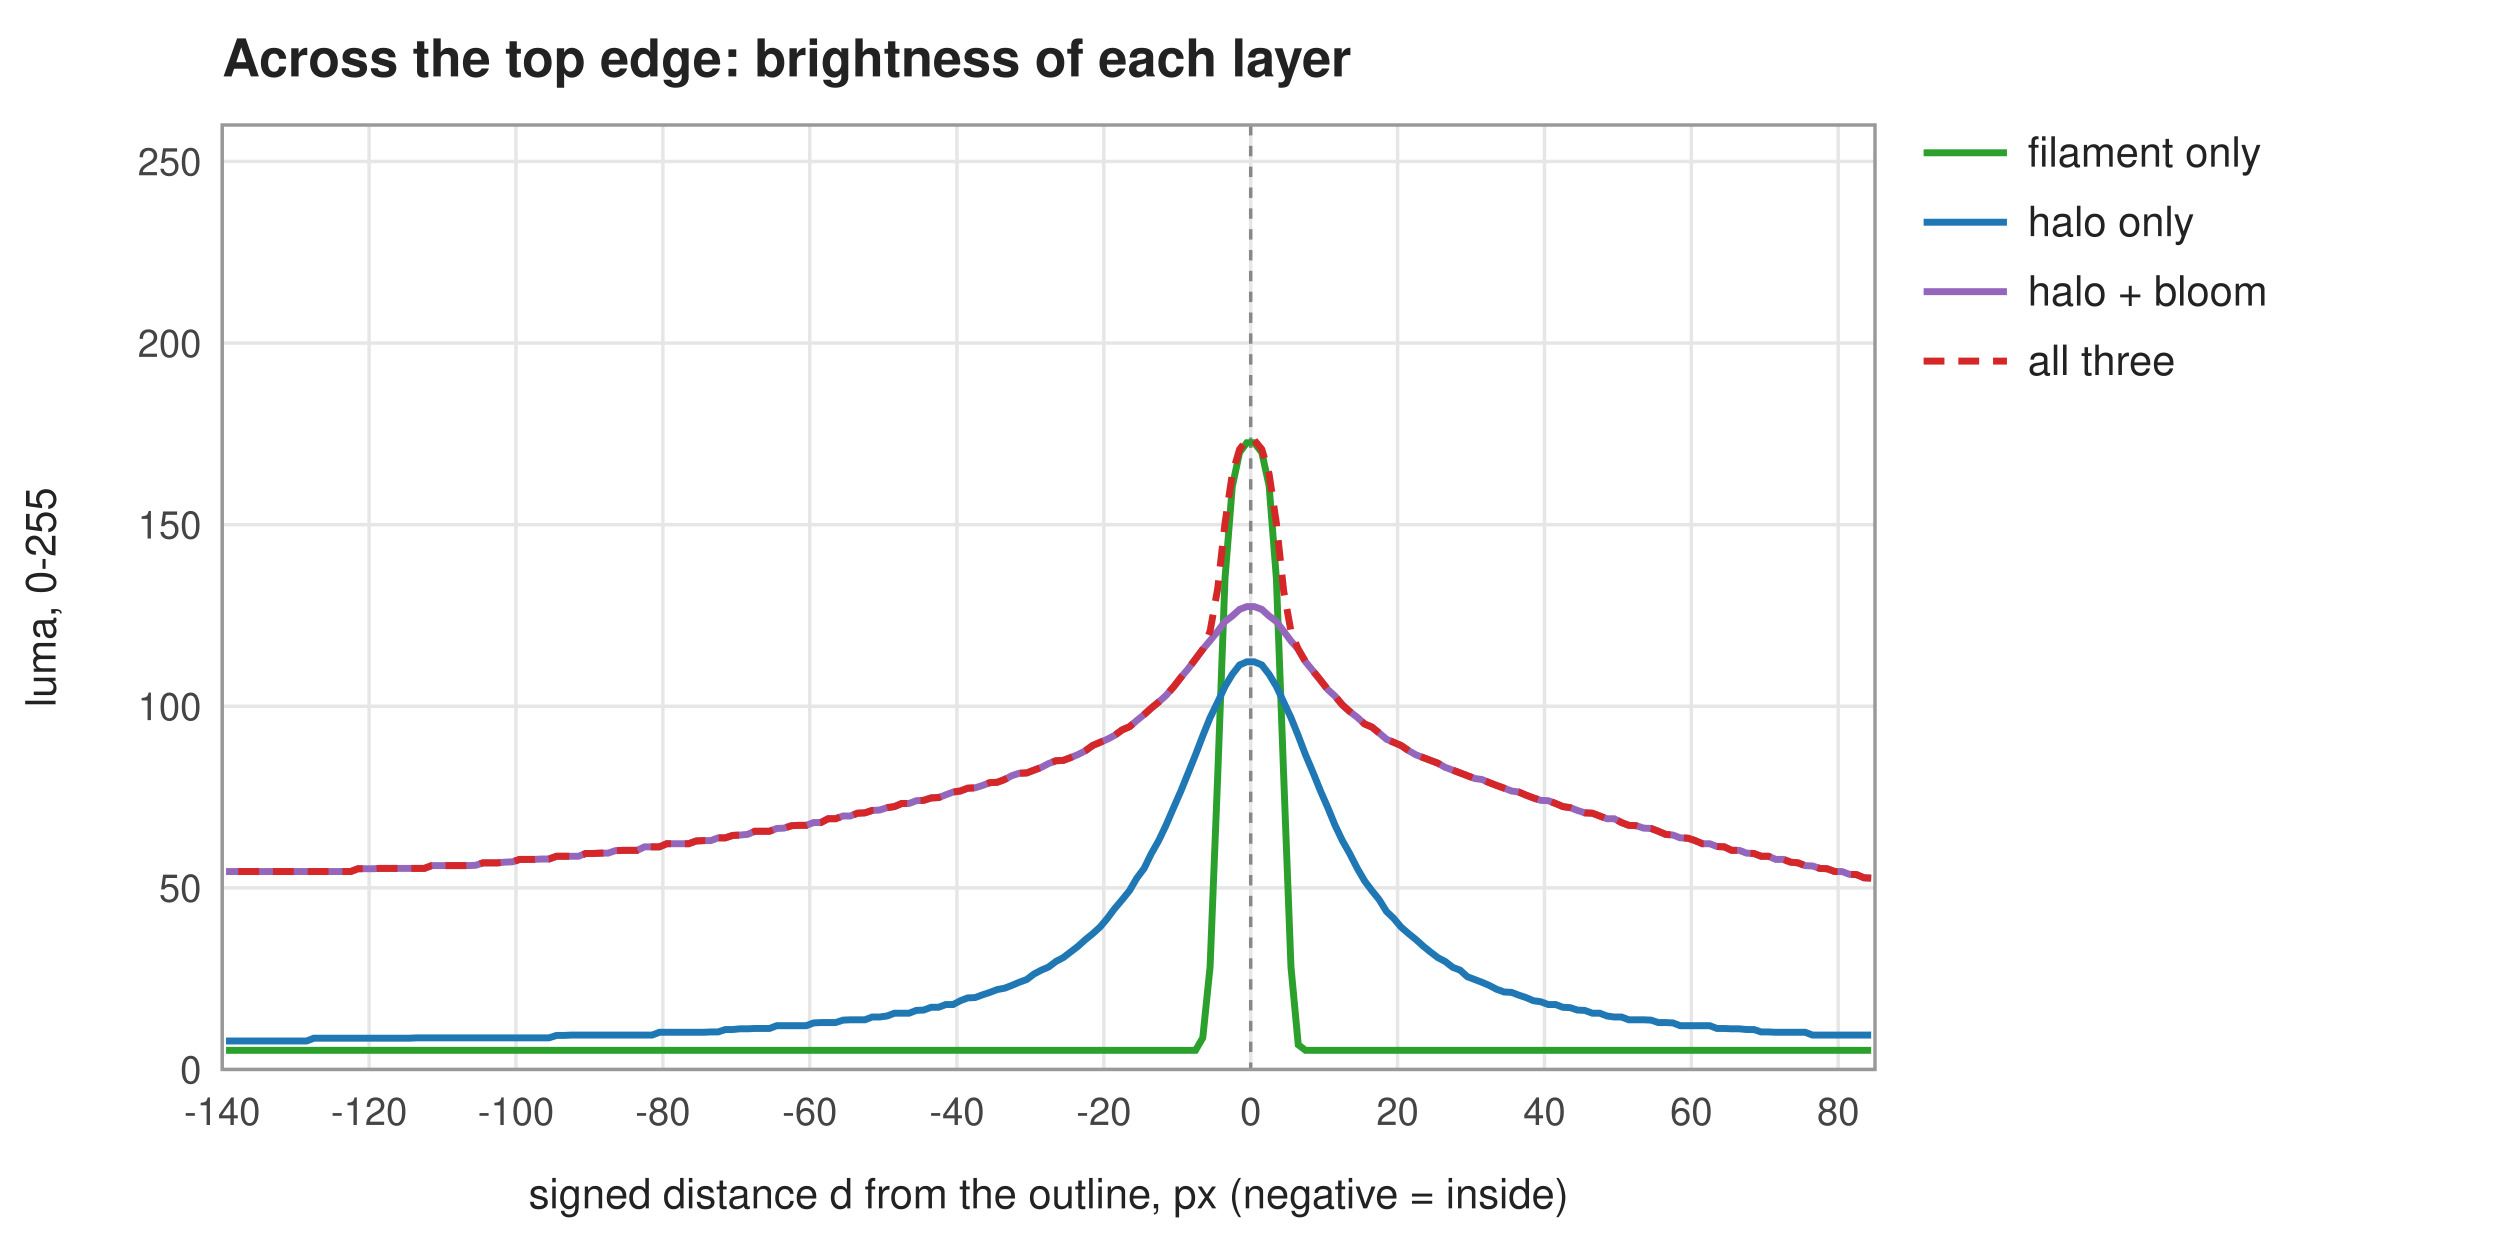
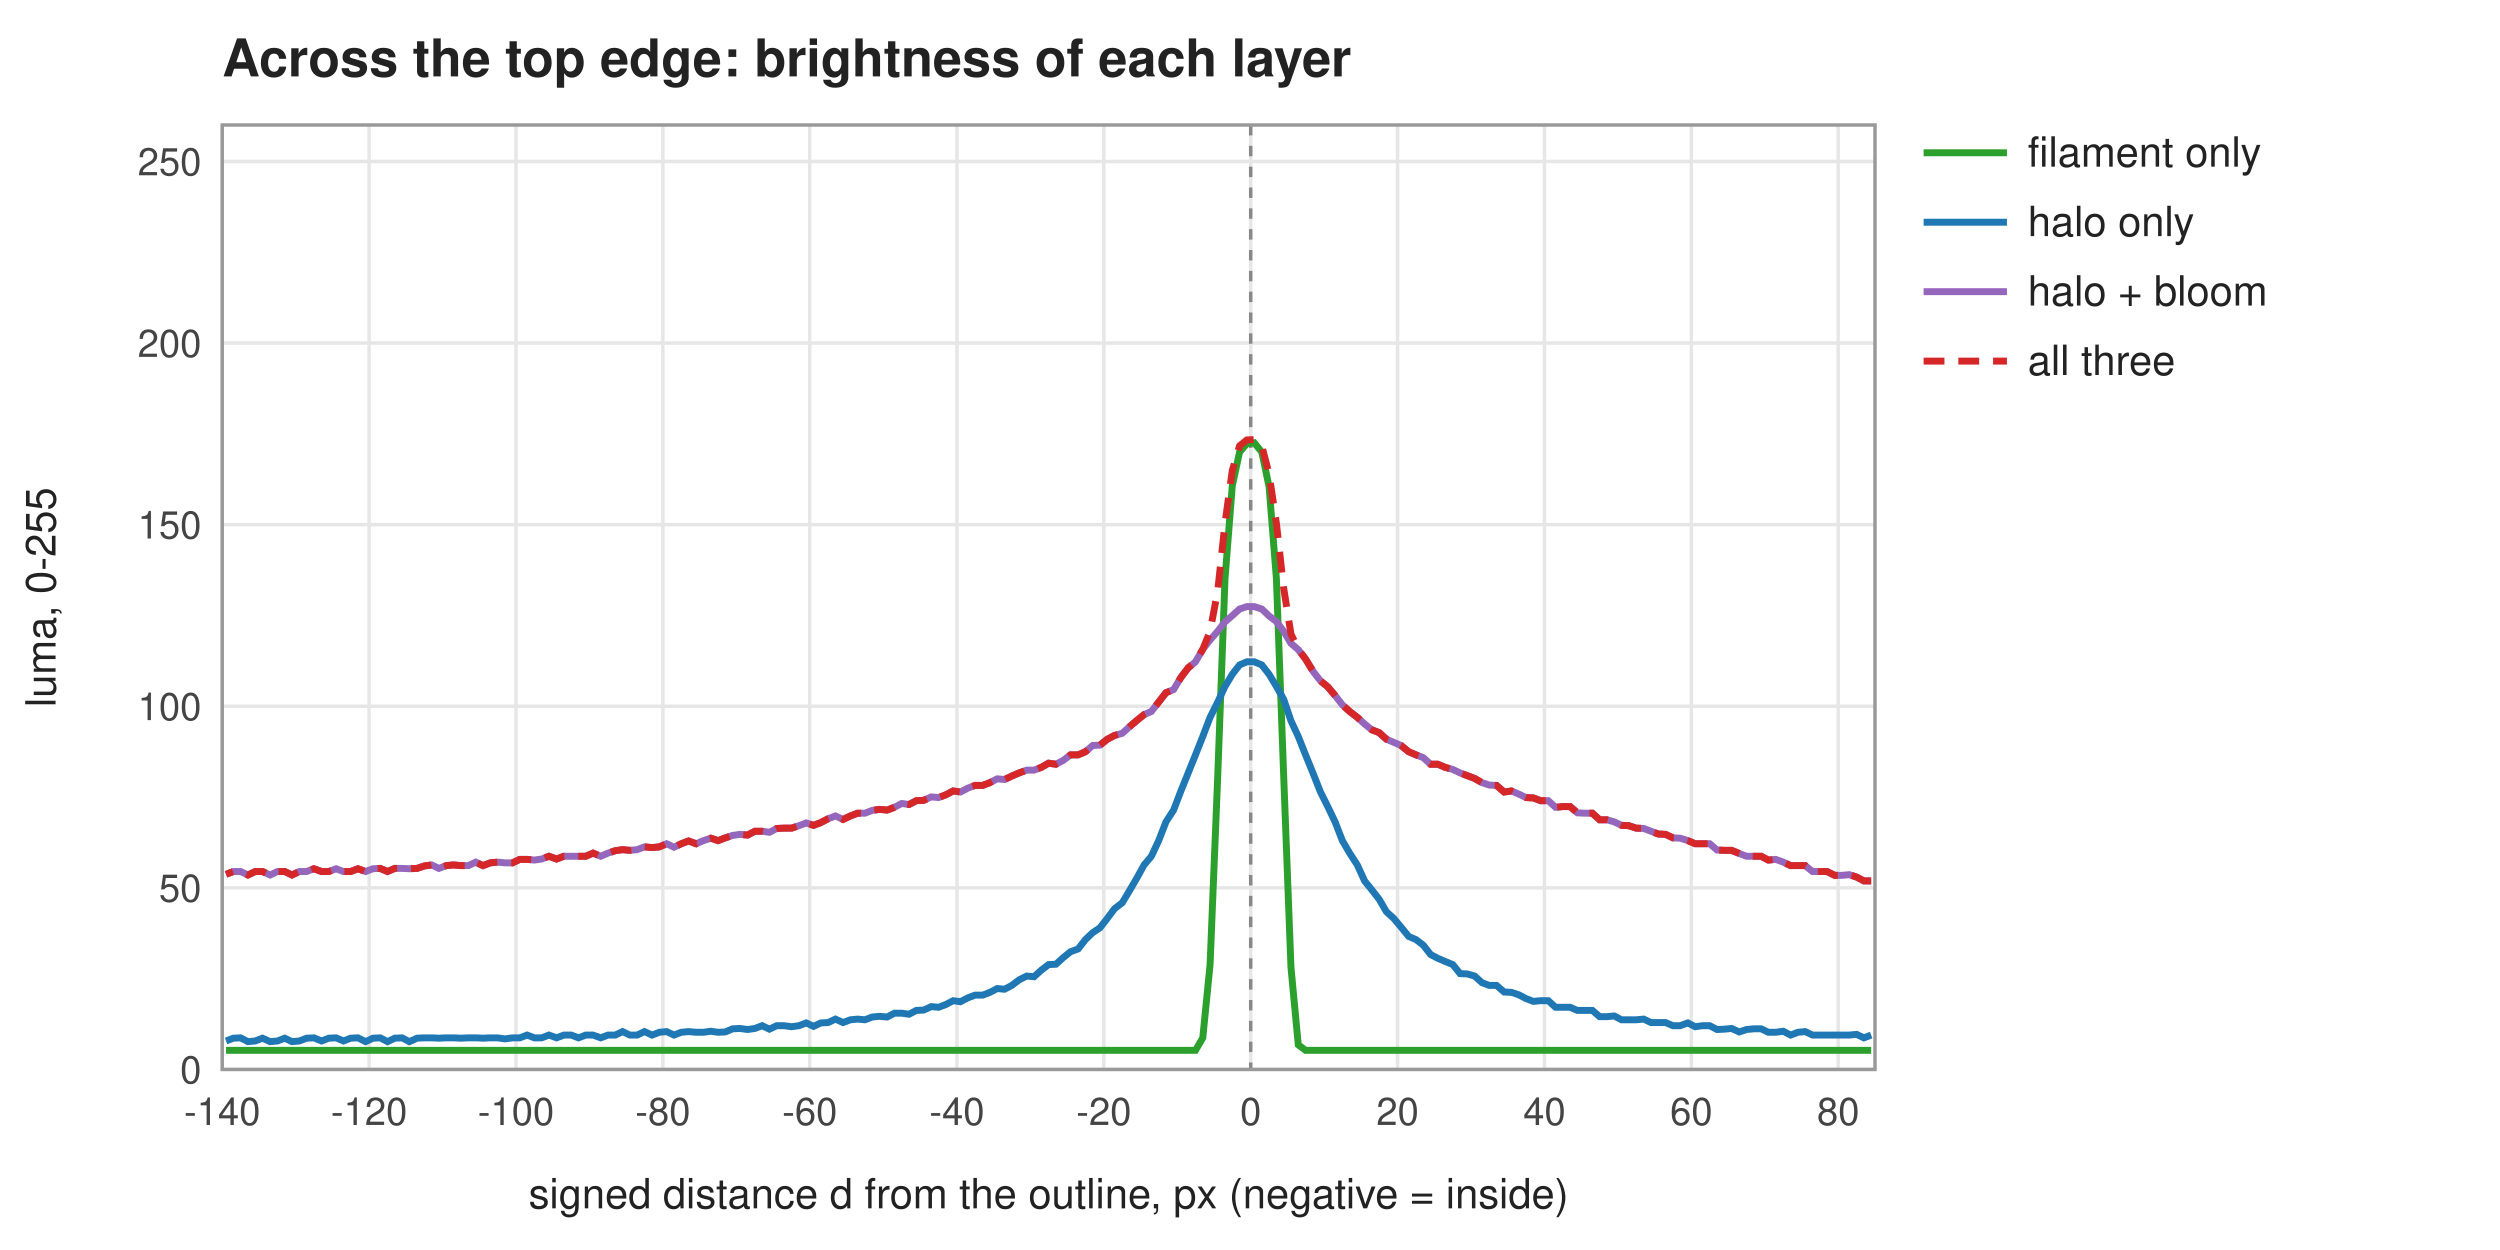
<svg xmlns="http://www.w3.org/2000/svg" width="720" height="360" viewBox="0 0 720 360" font-family="Helvetica, Arial, sans-serif">
  <rect width="100%" height="100%" fill="#ffffff" />
  <text x="64" y="22" font-size="15" font-weight="bold" fill="#222">Across the top edge: brightness of each layer</text>
  <line x1="64.0" y1="36" x2="64.0" y2="308" stroke="#e6e6e6" />
  <text x="64.0" y="324" font-size="11" fill="#444" text-anchor="middle">-140</text>
  <line x1="106.3" y1="36" x2="106.3" y2="308" stroke="#e6e6e6" />
  <text x="106.3" y="324" font-size="11" fill="#444" text-anchor="middle">-120</text>
  <line x1="148.6" y1="36" x2="148.6" y2="308" stroke="#e6e6e6" />
  <text x="148.6" y="324" font-size="11" fill="#444" text-anchor="middle">-100</text>
  <line x1="190.9" y1="36" x2="190.9" y2="308" stroke="#e6e6e6" />
  <text x="190.9" y="324" font-size="11" fill="#444" text-anchor="middle">-80</text>
  <line x1="233.2" y1="36" x2="233.2" y2="308" stroke="#e6e6e6" />
  <text x="233.2" y="324" font-size="11" fill="#444" text-anchor="middle">-60</text>
  <line x1="275.6" y1="36" x2="275.6" y2="308" stroke="#e6e6e6" />
  <text x="275.6" y="324" font-size="11" fill="#444" text-anchor="middle">-40</text>
  <line x1="317.9" y1="36" x2="317.9" y2="308" stroke="#e6e6e6" />
  <text x="317.9" y="324" font-size="11" fill="#444" text-anchor="middle">-20</text>
  <line x1="360.2" y1="36" x2="360.2" y2="308" stroke="#e6e6e6" />
  <text x="360.2" y="324" font-size="11" fill="#444" text-anchor="middle">0</text>
  <line x1="402.5" y1="36" x2="402.5" y2="308" stroke="#e6e6e6" />
  <text x="402.5" y="324" font-size="11" fill="#444" text-anchor="middle">20</text>
  <line x1="444.8" y1="36" x2="444.8" y2="308" stroke="#e6e6e6" />
  <text x="444.8" y="324" font-size="11" fill="#444" text-anchor="middle">40</text>
  <line x1="487.1" y1="36" x2="487.1" y2="308" stroke="#e6e6e6" />
  <text x="487.1" y="324" font-size="11" fill="#444" text-anchor="middle">60</text>
  <line x1="529.4" y1="36" x2="529.4" y2="308" stroke="#e6e6e6" />
  <text x="529.4" y="324" font-size="11" fill="#444" text-anchor="middle">80</text>
  <line x1="64" y1="308.0" x2="540" y2="308.0" stroke="#e6e6e6" />
  <text x="58" y="312.0" font-size="11" fill="#444" text-anchor="end">0</text>
  <line x1="64" y1="255.7" x2="540" y2="255.7" stroke="#e6e6e6" />
  <text x="58" y="259.7" font-size="11" fill="#444" text-anchor="end">50</text>
  <line x1="64" y1="203.4" x2="540" y2="203.4" stroke="#e6e6e6" />
  <text x="58" y="207.4" font-size="11" fill="#444" text-anchor="end">100</text>
  <line x1="64" y1="151.1" x2="540" y2="151.1" stroke="#e6e6e6" />
  <text x="58" y="155.1" font-size="11" fill="#444" text-anchor="end">150</text>
  <line x1="64" y1="98.8" x2="540" y2="98.8" stroke="#e6e6e6" />
  <text x="58" y="102.8" font-size="11" fill="#444" text-anchor="end">200</text>
  <line x1="64" y1="46.5" x2="540" y2="46.5" stroke="#e6e6e6" />
  <text x="58" y="50.5" font-size="11" fill="#444" text-anchor="end">250</text>
  <line x1="360.2" y1="36" x2="360.2" y2="308" stroke="#888" stroke-dasharray="3,3" />
  <rect x="64" y="36" width="476" height="272" fill="none" stroke="#999" />
  <text x="302" y="348" font-size="12" fill="#222" text-anchor="middle">signed distance d from the outline, px (negative = inside)</text>
  <text transform="translate(16,172) rotate(-90)" font-size="12" fill="#222" text-anchor="middle">luma, 0-255</text>
  <clipPath id="plot">
    <rect x="64" y="36" width="476" height="272" />
  </clipPath>
-   <polyline clip-path="url(#plot)" fill="none" stroke="#2ca02c" stroke-width="2" points="538.9,302.5 536.8,302.5 534.7,302.5 532.6,302.5 530.5,302.5 528.4,302.5 526.2,302.5 524.1,302.5 522.0,302.5 519.9,302.5 517.8,302.5 515.7,302.5 513.6,302.5 511.4,302.5 509.3,302.5 507.2,302.5 505.1,302.5 503.0,302.5 500.9,302.5 498.7,302.5 496.6,302.5 494.5,302.5 492.4,302.5 490.3,302.5 488.2,302.5 486.1,302.5 483.9,302.5 481.8,302.5 479.7,302.5 477.6,302.5 475.5,302.5 473.4,302.5 471.2,302.5 469.1,302.5 467.0,302.5 464.9,302.5 462.8,302.5 460.7,302.5 458.6,302.5 456.4,302.5 454.3,302.5 452.2,302.5 450.1,302.5 448.0,302.5 445.9,302.5 443.7,302.5 441.6,302.5 439.5,302.5 437.4,302.5 435.3,302.5 433.2,302.5 431.0,302.5 428.9,302.5 426.8,302.5 424.7,302.5 422.6,302.5 420.5,302.5 418.4,302.5 416.2,302.5 414.1,302.5 412.0,302.5 409.9,302.5 407.8,302.5 405.7,302.5 403.5,302.5 401.4,302.5 399.3,302.5 397.2,302.5 395.1,302.5 393.0,302.5 390.9,302.5 388.7,302.5 386.6,302.5 384.5,302.5 382.4,302.5 380.3,302.5 378.2,302.5 376.0,302.5 373.9,300.9 371.8,278.5 369.7,223.4 367.6,166.6 365.5,139.9 363.4,130.3 361.2,127.5 359.1,127.5 357.0,130.3 354.9,140.1 352.8,166.6 350.7,223.4 348.5,278.5 346.4,298.9 344.3,302.5 342.2,302.5 340.1,302.5 338.0,302.5 335.8,302.5 333.7,302.5 331.6,302.5 329.5,302.5 327.4,302.5 325.3,302.5 323.2,302.5 321.0,302.5 318.9,302.5 316.8,302.5 314.7,302.5 312.6,302.5 310.5,302.5 308.3,302.5 306.2,302.5 304.1,302.5 302.0,302.5 299.9,302.5 297.8,302.5 295.7,302.5 293.5,302.5 291.4,302.5 289.3,302.5 287.2,302.5 285.1,302.5 283.0,302.5 280.8,302.5 278.7,302.5 276.6,302.5 274.5,302.5 272.4,302.5 270.3,302.5 268.2,302.5 266.0,302.5 263.9,302.5 261.8,302.5 259.7,302.5 257.6,302.5 255.5,302.5 253.3,302.5 251.2,302.5 249.1,302.5 247.0,302.5 244.9,302.5 242.8,302.5 240.6,302.5 238.5,302.5 236.4,302.5 234.3,302.5 232.2,302.5 230.1,302.5 228.0,302.5 225.8,302.5 223.7,302.5 221.6,302.5 219.5,302.5 217.4,302.5 215.3,302.5 213.1,302.5 211.0,302.5 208.9,302.5 206.8,302.5 204.7,302.5 202.6,302.5 200.5,302.5 198.3,302.5 196.2,302.5 194.1,302.5 192.0,302.5 189.9,302.5 187.8,302.5 185.6,302.5 183.5,302.5 181.4,302.5 179.3,302.5 177.2,302.5 175.1,302.5 173.0,302.5 170.8,302.5 168.7,302.5 166.6,302.5 164.5,302.5 162.4,302.5 160.3,302.5 158.1,302.5 156.0,302.5 153.9,302.5 151.8,302.5 149.7,302.5 147.6,302.5 145.4,302.5 143.3,302.5 141.2,302.5 139.1,302.5 137.0,302.5 134.9,302.5 132.8,302.5 130.6,302.5 128.5,302.5 126.4,302.5 124.3,302.5 122.2,302.5 120.1,302.5 117.9,302.5 115.8,302.5 113.7,302.5 111.6,302.5 109.5,302.5 107.4,302.5 105.3,302.5 103.1,302.5 101.0,302.5 98.9,302.5 96.8,302.5 94.7,302.5 92.6,302.5 90.4,302.5 88.3,302.5 86.2,302.5 84.1,302.5 82.0,302.5 79.9,302.5 77.8,302.5 75.6,302.5 73.5,302.5 71.4,302.5 69.3,302.5 67.2,302.5 65.1,302.5 " />
+   <polyline clip-path="url(#plot)" fill="none" stroke="#2ca02c" stroke-width="2" points="538.9,302.5 536.8,302.5 534.7,302.5 532.6,302.5 530.5,302.5 528.4,302.5 526.2,302.5 524.1,302.5 522.0,302.5 519.9,302.5 517.8,302.5 515.7,302.5 513.6,302.5 511.4,302.5 509.3,302.5 507.2,302.5 505.1,302.5 503.0,302.5 500.9,302.5 498.7,302.5 496.6,302.5 494.5,302.5 492.4,302.5 490.3,302.5 488.2,302.5 486.1,302.5 483.9,302.5 481.8,302.5 479.7,302.5 477.6,302.5 475.5,302.5 473.4,302.5 471.2,302.5 469.1,302.5 467.0,302.5 464.9,302.5 462.8,302.5 460.7,302.5 458.6,302.5 456.4,302.5 454.3,302.5 452.2,302.5 450.1,302.5 448.0,302.5 445.9,302.5 443.7,302.5 441.6,302.5 439.5,302.5 437.4,302.5 435.3,302.5 433.2,302.5 431.0,302.5 428.9,302.5 426.8,302.5 424.7,302.5 422.6,302.5 420.5,302.5 418.4,302.5 416.2,302.5 414.1,302.5 412.0,302.5 409.9,302.5 407.8,302.5 405.7,302.5 403.5,302.5 401.4,302.5 399.3,302.5 397.2,302.5 395.1,302.5 393.0,302.5 390.9,302.5 388.7,302.5 386.6,302.5 384.5,302.5 382.4,302.5 380.3,302.5 378.2,302.5 376.0,302.5 373.9,300.9 371.8,278.6 369.7,223.4 367.6,166.6 365.5,140.2 363.4,130.2 361.2,127.5 359.1,127.8 357.0,130.2 354.9,139.9 352.8,166.7 350.7,223.7 348.5,277.8 346.4,298.9 344.3,302.5 342.2,302.5 340.1,302.5 338.0,302.5 335.8,302.5 333.7,302.5 331.6,302.5 329.5,302.5 327.4,302.5 325.3,302.5 323.2,302.5 321.0,302.5 318.9,302.5 316.8,302.5 314.7,302.5 312.6,302.5 310.5,302.5 308.3,302.5 306.2,302.5 304.1,302.5 302.0,302.5 299.9,302.5 297.8,302.5 295.7,302.5 293.5,302.5 291.4,302.5 289.3,302.5 287.2,302.5 285.1,302.5 283.0,302.5 280.8,302.5 278.7,302.5 276.6,302.5 274.5,302.5 272.4,302.5 270.3,302.5 268.2,302.5 266.0,302.5 263.9,302.5 261.8,302.5 259.7,302.5 257.6,302.5 255.5,302.5 253.3,302.5 251.2,302.5 249.1,302.5 247.0,302.5 244.9,302.5 242.8,302.5 240.6,302.5 238.5,302.5 236.4,302.5 234.3,302.5 232.2,302.5 230.1,302.5 228.0,302.5 225.8,302.5 223.7,302.5 221.6,302.5 219.5,302.5 217.4,302.5 215.3,302.5 213.1,302.5 211.0,302.5 208.9,302.5 206.8,302.5 204.7,302.5 202.6,302.5 200.5,302.5 198.3,302.5 196.2,302.5 194.1,302.5 192.0,302.5 189.9,302.5 187.8,302.5 185.6,302.5 183.5,302.5 181.4,302.5 179.3,302.5 177.2,302.5 175.1,302.5 173.0,302.5 170.8,302.5 168.7,302.5 166.6,302.5 164.5,302.5 162.4,302.5 160.3,302.5 158.1,302.5 156.0,302.5 153.9,302.5 151.8,302.5 149.7,302.5 147.6,302.5 145.4,302.5 143.3,302.5 141.2,302.5 139.1,302.5 137.0,302.5 134.9,302.5 132.8,302.5 130.6,302.5 128.5,302.5 126.4,302.5 124.3,302.5 122.2,302.5 120.1,302.5 117.9,302.5 115.8,302.5 113.7,302.5 111.6,302.5 109.5,302.5 107.4,302.5 105.3,302.5 103.1,302.5 101.0,302.5 98.9,302.5 96.8,302.5 94.7,302.5 92.6,302.5 90.4,302.5 88.3,302.5 86.2,302.5 84.1,302.5 82.0,302.5 79.9,302.5 77.8,302.5 75.6,302.5 73.5,302.5 71.4,302.5 69.3,302.5 67.2,302.5 65.1,302.5 " />
  <line x1="554" y1="44" x2="578" y2="44" stroke="#2ca02c" stroke-width="2" />
  <text x="584" y="48" font-size="12" fill="#222">filament only</text>
-   <polyline clip-path="url(#plot)" fill="none" stroke="#1f77b4" stroke-width="2" points="538.9,298.1 536.8,298.1 534.7,298.1 532.6,298.1 530.5,298.1 528.4,298.1 526.2,298.1 524.1,298.1 522.0,298.1 519.9,297.3 517.8,297.3 515.7,297.3 513.6,297.3 511.4,297.3 509.3,297.2 507.2,297.2 505.1,296.5 503.0,296.5 500.9,296.3 498.7,296.3 496.6,296.2 494.5,296.2 492.4,295.4 490.3,295.4 488.2,295.4 486.1,295.4 483.9,295.4 481.8,294.6 479.7,294.5 477.6,294.5 475.5,293.8 473.4,293.7 471.2,293.7 469.1,293.7 467.0,292.9 464.9,292.9 462.8,292.6 460.7,291.8 458.6,291.8 456.4,291.0 454.3,290.9 452.2,290.2 450.1,290.1 448.0,289.3 445.9,289.3 443.7,288.5 441.6,288.2 439.5,287.3 437.4,286.6 435.3,285.8 433.2,285.7 431.0,284.9 428.9,283.8 426.8,282.9 424.7,282.1 422.6,281.3 420.5,279.4 418.4,278.6 416.2,276.9 414.1,275.8 412.0,274.2 409.9,272.5 407.8,270.6 405.7,268.9 403.5,267.0 401.4,264.5 399.3,262.5 397.2,259.1 395.1,256.5 393.0,253.7 390.9,250.1 388.7,245.8 386.6,242.1 384.5,237.7 382.4,232.6 380.3,227.8 378.2,222.6 376.0,217.4 373.9,211.9 371.8,206.7 369.7,202.2 367.6,197.7 365.5,194.2 363.4,191.5 361.2,190.6 359.1,190.6 357.0,191.5 354.9,194.2 352.8,197.7 350.7,202.2 348.5,206.7 346.4,211.9 344.3,217.4 342.2,222.6 340.1,227.8 338.0,232.6 335.8,237.7 333.7,242.1 331.6,245.8 329.5,250.1 327.4,252.9 325.3,256.5 323.2,259.1 321.0,261.7 318.9,264.5 316.8,267.0 314.7,268.9 312.6,270.6 310.5,272.5 308.3,274.2 306.2,275.8 304.1,276.9 302.0,278.5 299.9,279.4 297.8,280.5 295.7,282.1 293.5,282.9 291.4,283.8 289.3,284.6 287.2,285.0 285.1,285.8 283.0,286.5 280.8,287.3 278.7,287.4 276.6,288.2 274.5,289.3 272.4,289.3 270.3,290.1 268.2,290.1 266.0,290.9 263.9,291.0 261.8,291.8 259.7,291.8 257.6,291.8 255.5,292.6 253.3,292.9 251.2,292.9 249.1,293.7 247.0,293.7 244.9,293.7 242.8,293.8 240.6,294.5 238.5,294.5 236.4,294.5 234.3,294.6 232.2,295.4 230.1,295.4 228.0,295.4 225.8,295.4 223.7,295.4 221.6,296.2 219.5,296.2 217.4,296.2 215.3,296.3 213.1,296.3 211.0,296.5 208.9,296.5 206.8,297.2 204.7,297.2 202.6,297.3 200.5,297.3 198.3,297.3 196.2,297.3 194.1,297.3 192.0,297.3 189.9,297.3 187.8,298.1 185.6,298.1 183.5,298.1 181.4,298.1 179.3,298.1 177.2,298.1 175.1,298.1 173.0,298.1 170.8,298.1 168.7,298.1 166.6,298.1 164.5,298.1 162.4,298.2 160.3,298.2 158.1,298.9 156.0,298.9 153.9,298.9 151.8,298.9 149.7,298.9 147.6,298.9 145.4,298.9 143.3,298.9 141.2,298.9 139.1,298.9 137.0,298.9 134.9,298.9 132.8,298.9 130.6,298.9 128.5,298.9 126.4,298.9 124.3,298.9 122.2,298.9 120.1,298.9 117.9,299.0 115.8,299.0 113.7,299.0 111.6,299.0 109.5,299.0 107.4,299.0 105.3,299.0 103.1,299.0 101.0,299.0 98.9,299.0 96.8,299.0 94.7,299.0 92.6,299.0 90.4,299.0 88.3,299.8 86.2,299.8 84.1,299.8 82.0,299.8 79.9,299.8 77.8,299.8 75.6,299.8 73.5,299.8 71.4,299.8 69.3,299.8 67.2,299.8 65.1,299.8 " />
+   <polyline clip-path="url(#plot)" fill="none" stroke="#1f77b4" stroke-width="2" points="538.9,298.1 536.8,298.9 534.7,297.9 532.6,298.1 530.5,298.1 528.4,298.1 526.2,298.1 524.1,298.1 522.0,298.1 519.9,297.1 517.8,297.3 515.7,298.1 513.6,297.0 511.4,297.3 509.3,297.3 507.2,296.3 505.1,296.3 503.0,296.5 500.9,297.2 498.7,296.2 496.6,296.4 494.5,296.5 492.4,295.4 490.3,295.4 488.2,295.7 486.1,294.6 483.9,295.4 481.8,295.4 479.7,294.5 477.6,294.5 475.5,294.5 473.4,293.5 471.2,293.7 469.1,293.7 467.0,293.7 464.9,292.6 462.8,292.8 460.7,292.8 458.6,291.0 456.4,291.0 454.3,291.0 452.2,290.1 450.1,290.1 448.0,290.1 445.9,288.2 443.7,288.2 441.6,288.4 439.5,287.6 437.4,286.5 435.3,285.8 433.2,285.7 431.0,283.8 428.9,283.8 426.8,283.0 424.7,281.1 422.6,280.5 420.5,280.4 418.4,277.8 416.2,276.9 414.1,276.0 412.0,274.9 409.9,272.2 407.8,270.6 405.7,269.7 403.5,267.0 401.4,264.5 399.3,262.6 397.2,259.0 395.1,256.3 393.0,253.7 390.9,249.1 388.7,245.7 386.6,242.1 384.5,236.7 382.4,232.3 380.3,228.1 378.2,222.8 376.0,217.4 373.9,212.1 371.8,207.6 369.7,201.4 367.6,197.7 365.5,194.2 363.4,191.5 361.2,190.6 359.1,190.6 357.0,191.5 354.9,194.2 352.8,197.7 350.7,202.2 348.5,206.6 346.4,212.1 344.3,217.4 342.2,222.6 340.1,227.8 338.0,233.3 335.8,236.7 333.7,242.1 331.6,246.6 329.5,249.1 327.4,252.9 325.3,256.5 323.2,260.0 321.0,261.7 318.9,264.5 316.8,267.2 314.7,268.6 312.6,270.6 310.5,273.3 308.3,274.1 306.2,275.8 304.1,277.7 302.0,277.8 299.9,279.4 297.8,281.3 295.7,281.1 293.5,282.2 291.4,283.8 289.3,284.9 287.2,284.7 285.1,285.8 283.0,286.6 280.8,286.6 278.7,287.4 276.6,288.5 274.5,288.2 272.4,289.3 270.3,290.1 268.2,289.9 266.0,290.9 263.9,291.0 261.8,292.1 259.7,291.8 257.6,291.8 255.5,292.9 253.3,292.7 251.2,292.9 249.1,293.7 247.0,293.5 244.9,293.7 242.8,294.5 240.6,293.5 238.5,294.5 236.4,294.6 234.3,295.6 232.2,294.6 230.1,295.4 228.0,295.7 225.8,295.4 223.7,295.4 221.6,296.4 219.5,295.4 217.4,296.2 215.3,296.5 213.1,296.2 211.0,296.3 208.9,297.2 206.8,297.3 204.7,297.0 202.6,297.3 200.5,297.3 198.3,297.1 196.2,297.3 194.1,298.1 192.0,297.1 189.9,297.3 187.8,298.1 185.6,297.1 183.5,298.1 181.4,298.1 179.3,297.1 177.2,298.1 175.1,298.1 173.0,298.9 170.8,298.1 168.7,298.1 166.6,298.9 164.5,298.1 162.4,298.1 160.3,298.9 158.1,298.1 156.0,298.9 153.9,298.9 151.8,298.1 149.7,298.9 147.6,298.9 145.4,299.2 143.3,298.9 141.2,298.9 139.1,299.0 137.0,298.9 134.9,298.9 132.8,299.0 130.6,298.9 128.5,298.9 126.4,299.0 124.3,298.9 122.2,298.9 120.1,299.0 117.9,300.0 115.8,298.9 113.7,299.0 111.6,300.0 109.5,298.9 107.4,299.0 105.3,300.0 103.1,298.9 101.0,299.0 98.9,299.8 96.8,298.9 94.7,299.0 92.6,299.8 90.4,298.9 88.3,299.0 86.2,299.8 84.1,300.0 82.0,299.0 79.9,299.8 77.8,300.0 75.6,299.0 73.5,299.8 71.4,300.0 69.3,298.9 67.2,299.0 65.1,299.8 " />
  <line x1="554" y1="64" x2="578" y2="64" stroke="#1f77b4" stroke-width="2" />
  <text x="584" y="68" font-size="12" fill="#222">halo only</text>
-   <polyline clip-path="url(#plot)" fill="none" stroke="#9467bd" stroke-width="2" points="538.9,252.9 536.8,252.8 534.7,251.9 532.6,251.8 530.5,251.0 528.4,251.0 526.2,250.2 524.1,250.1 522.0,249.4 519.9,249.3 517.8,248.5 515.7,248.3 513.6,247.5 511.4,247.5 509.3,246.6 507.2,246.6 505.1,245.8 503.0,245.7 500.9,244.9 498.7,244.9 496.6,243.9 494.5,243.8 492.4,243.0 490.3,243.0 488.2,242.1 486.1,241.4 483.9,241.3 481.8,240.5 479.7,240.3 477.6,239.4 475.5,238.6 473.4,238.5 471.2,237.8 469.1,237.7 467.0,236.9 464.9,235.8 462.8,235.8 460.7,235.0 458.6,234.2 456.4,234.1 454.3,233.4 452.2,232.6 450.1,232.3 448.0,231.4 445.9,230.6 443.7,230.5 441.6,229.8 439.5,229.0 437.4,228.1 435.3,227.8 433.2,227.0 431.0,226.2 428.9,225.4 426.8,224.5 424.7,224.2 422.6,223.4 420.5,222.6 418.4,221.8 416.2,221.0 414.1,219.8 412.0,219.0 409.9,218.2 407.8,217.4 405.7,216.2 403.5,214.7 401.4,213.8 399.3,212.9 397.2,211.1 395.1,209.4 393.0,208.5 390.9,206.6 388.7,204.9 386.6,203.0 384.5,200.5 382.4,198.6 380.3,195.9 378.2,193.3 376.0,190.6 373.9,187.0 371.8,184.6 369.7,181.8 367.6,179.0 365.5,177.4 363.4,175.5 361.2,174.7 359.1,174.7 357.0,175.5 354.9,177.4 352.8,179.0 350.7,181.8 348.5,184.5 346.4,187.0 344.3,189.8 342.2,192.6 340.1,195.1 338.0,197.8 335.8,200.3 333.7,202.2 331.6,203.9 329.5,205.8 327.4,207.5 325.3,209.3 323.2,210.2 321.0,211.8 318.9,212.9 316.8,213.8 314.7,214.7 312.6,216.2 310.5,217.3 308.3,218.2 306.2,219.0 304.1,219.1 302.0,219.9 299.9,221.0 297.8,221.8 295.7,222.6 293.5,222.7 291.4,223.4 289.3,224.5 287.2,225.3 285.1,225.4 283.0,226.2 280.8,226.9 278.7,227.0 276.6,227.8 274.5,228.1 272.4,228.9 270.3,229.7 268.2,229.8 266.0,230.5 263.9,230.6 261.8,231.4 259.7,231.4 257.6,232.3 255.5,232.6 253.3,233.3 251.2,233.4 249.1,234.1 247.0,234.2 244.9,235.0 242.8,235.0 240.6,235.8 238.5,235.8 236.4,236.9 234.3,236.9 232.2,237.7 230.1,237.7 228.0,237.8 225.8,238.5 223.7,238.6 221.6,239.4 219.5,239.4 217.4,239.4 215.3,240.3 213.1,240.5 211.0,240.6 208.9,241.3 206.8,241.3 204.7,242.1 202.6,242.1 200.5,242.2 198.3,243.0 196.2,243.0 194.1,243.0 192.0,243.0 189.9,243.9 187.8,243.9 185.6,243.9 183.5,244.9 181.4,244.9 179.3,244.9 177.2,245.0 175.1,245.7 173.0,245.7 170.8,245.8 168.7,245.8 166.6,246.6 164.5,246.6 162.4,246.6 160.3,246.6 158.1,247.4 156.0,247.4 153.9,247.5 151.8,247.5 149.7,247.5 147.6,248.2 145.4,248.3 143.3,248.5 141.2,248.5 139.1,248.5 137.0,249.2 134.9,249.3 132.8,249.3 130.6,249.3 128.5,249.3 126.4,249.3 124.3,249.3 122.2,250.1 120.1,250.1 117.9,250.1 115.8,250.1 113.7,250.1 111.6,250.1 109.5,250.1 107.4,250.2 105.3,250.2 103.1,250.2 101.0,251.0 98.9,251.0 96.8,251.0 94.7,251.0 92.6,251.0 90.4,251.0 88.3,251.0 86.2,251.0 84.1,251.0 82.0,251.0 79.9,251.0 77.8,251.0 75.6,251.0 73.5,251.0 71.4,251.0 69.3,251.0 67.2,251.0 65.1,251.0 " />
+   <polyline clip-path="url(#plot)" fill="none" stroke="#9467bd" stroke-width="2" points="538.9,253.7 536.8,253.7 534.7,252.6 532.6,251.9 530.5,252.1 528.4,252.1 526.2,251.0 524.1,251.0 522.0,251.0 519.9,249.3 517.8,249.3 515.7,249.3 513.6,248.3 511.4,247.5 509.3,247.7 507.2,246.6 505.1,246.6 503.0,246.6 500.9,245.8 498.7,244.9 496.6,244.9 494.5,244.8 492.4,243.0 490.3,243.0 488.2,243.0 486.1,242.1 483.9,241.4 481.8,241.3 479.7,240.3 477.6,240.2 475.5,239.4 473.4,238.6 471.2,238.5 469.1,237.8 467.0,237.7 464.9,236.7 462.8,236.1 460.7,236.1 458.6,234.2 456.4,234.2 454.3,234.1 452.2,232.3 450.1,232.3 448.0,232.5 445.9,230.6 443.7,230.6 441.6,229.8 439.5,229.7 437.4,228.7 435.3,227.8 433.2,228.1 431.0,226.2 428.9,226.1 426.8,225.4 424.7,224.2 422.6,223.4 420.5,222.6 418.4,221.6 416.2,221.0 414.1,220.1 412.0,220.1 409.9,218.2 407.8,217.4 405.7,216.5 403.5,214.7 401.4,213.8 399.3,212.9 397.2,211.0 395.1,210.2 393.0,208.5 390.9,206.6 388.7,204.9 386.6,203.0 384.5,200.3 382.4,197.8 380.3,196.1 378.2,193.4 376.0,189.8 373.9,187.1 371.8,185.3 369.7,181.8 367.6,179.0 365.5,177.4 363.4,175.4 361.2,174.7 359.1,174.7 357.0,175.4 354.9,177.3 352.8,179.1 350.7,181.8 348.5,184.3 346.4,187.0 344.3,190.6 342.2,192.4 340.1,195.1 338.0,198.6 335.8,199.5 333.7,202.2 331.6,204.9 329.5,205.8 327.4,207.5 325.3,209.3 323.2,211.2 321.0,211.8 318.9,212.9 316.8,214.6 314.7,214.7 312.6,216.5 310.5,217.4 308.3,217.4 306.2,219.0 304.1,220.1 302.0,219.8 299.9,221.0 297.8,221.8 295.7,221.8 293.5,222.6 291.4,223.5 289.3,224.5 287.2,224.3 285.1,225.4 283.0,226.2 280.8,226.2 278.7,227.0 276.6,228.1 274.5,227.8 272.4,228.9 270.3,229.7 268.2,229.5 266.0,230.5 263.9,230.6 261.8,231.7 259.7,231.4 257.6,232.5 255.5,233.3 253.3,233.1 251.2,233.4 249.1,234.2 247.0,234.2 244.9,235.0 242.8,236.0 240.6,235.0 238.5,235.8 236.4,236.9 234.3,237.7 232.2,237.0 230.1,237.8 228.0,238.5 225.8,238.5 223.7,238.6 221.6,239.7 219.5,239.4 217.4,239.4 215.3,240.5 213.1,240.3 211.0,240.6 208.9,241.3 206.8,242.1 204.7,241.4 202.6,242.1 200.5,243.0 198.3,242.2 196.2,243.0 194.1,244.0 192.0,243.0 189.9,243.9 187.8,244.1 185.6,243.9 183.5,244.7 181.4,244.9 179.3,244.7 177.2,245.0 175.1,245.7 173.0,246.6 170.8,245.7 168.7,246.6 166.6,246.6 164.5,246.6 162.4,246.6 160.3,247.4 158.1,246.6 156.0,247.4 153.9,247.7 151.8,247.5 149.7,247.5 147.6,248.5 145.4,248.5 143.3,248.3 141.2,248.5 139.1,249.3 137.0,248.3 134.9,249.3 132.8,249.3 130.6,249.1 128.5,249.3 126.4,250.1 124.3,249.1 122.2,249.4 120.1,250.1 117.9,250.2 115.8,250.1 113.7,250.1 111.6,251.0 109.5,250.1 107.4,250.2 105.3,251.0 103.1,250.2 101.0,251.0 98.9,251.0 96.8,250.2 94.7,251.0 92.6,251.0 90.4,250.2 88.3,251.0 86.2,251.0 84.1,252.0 82.0,251.0 79.9,251.0 77.8,252.0 75.6,251.0 73.5,251.0 71.4,252.0 69.3,251.0 67.2,251.0 65.1,251.8 " />
  <line x1="554" y1="84" x2="578" y2="84" stroke="#9467bd" stroke-width="2" />
  <text x="584" y="88" font-size="12" fill="#222">halo + bloom</text>
-   <polyline clip-path="url(#plot)" fill="none" stroke="#d62728" stroke-width="2" stroke-dasharray="6,4" points="538.9,252.9 536.8,252.8 534.7,251.9 532.6,251.8 530.5,251.0 528.4,251.0 526.2,250.2 524.1,250.1 522.0,249.4 519.9,249.3 517.8,248.5 515.7,248.3 513.6,247.5 511.4,247.5 509.3,246.6 507.2,246.6 505.1,245.8 503.0,245.7 500.9,244.9 498.7,244.9 496.6,243.9 494.5,243.8 492.4,243.0 490.3,243.0 488.2,242.1 486.1,241.4 483.9,241.3 481.8,240.5 479.7,240.3 477.6,239.4 475.5,238.6 473.4,238.5 471.2,237.8 469.1,237.7 467.0,236.9 464.9,235.8 462.8,235.8 460.7,235.0 458.6,234.2 456.4,234.1 454.3,233.4 452.2,232.6 450.1,232.3 448.0,231.4 445.9,230.6 443.7,230.5 441.6,229.8 439.5,229.0 437.4,228.1 435.3,227.8 433.2,227.0 431.0,226.2 428.9,225.4 426.8,224.5 424.7,224.2 422.6,223.4 420.5,222.6 418.4,221.8 416.2,221.0 414.1,219.8 412.0,219.0 409.9,218.2 407.8,217.4 405.7,216.2 403.5,214.7 401.4,213.8 399.3,212.9 397.2,211.1 395.1,209.4 393.0,208.5 390.9,206.6 388.7,204.9 386.6,203.0 384.5,200.5 382.4,198.6 380.3,195.9 378.2,193.3 376.0,190.6 373.9,187.0 371.8,181.8 369.7,170.2 367.6,150.7 365.5,136.5 363.4,129.4 361.2,126.7 359.1,126.7 357.0,129.4 354.9,136.5 352.8,150.7 350.7,169.5 348.5,181.8 346.4,187.0 344.3,189.8 342.2,192.6 340.1,195.1 338.0,197.8 335.8,200.3 333.7,202.2 331.6,203.9 329.5,205.8 327.4,207.5 325.3,209.3 323.2,210.2 321.0,211.8 318.9,212.9 316.8,213.8 314.7,214.7 312.6,216.2 310.5,217.3 308.3,218.2 306.2,219.0 304.1,219.1 302.0,219.9 299.9,221.0 297.8,221.8 295.7,222.6 293.5,222.7 291.4,223.4 289.3,224.5 287.2,225.3 285.1,225.4 283.0,226.2 280.8,226.9 278.7,227.0 276.6,227.8 274.5,228.1 272.4,228.9 270.3,229.7 268.2,229.8 266.0,230.5 263.9,230.6 261.8,231.4 259.7,231.4 257.6,232.3 255.5,232.6 253.3,233.3 251.2,233.4 249.1,234.1 247.0,234.2 244.9,235.0 242.8,235.0 240.6,235.8 238.5,235.8 236.4,236.9 234.3,236.9 232.2,237.7 230.1,237.7 228.0,237.8 225.8,238.5 223.7,238.6 221.6,239.4 219.5,239.4 217.4,239.4 215.3,240.3 213.1,240.5 211.0,240.6 208.9,241.3 206.8,241.3 204.7,242.1 202.6,242.1 200.5,242.2 198.3,243.0 196.2,243.0 194.1,243.0 192.0,243.0 189.9,243.9 187.8,243.9 185.6,243.9 183.5,244.9 181.4,244.9 179.3,244.9 177.2,245.0 175.1,245.7 173.0,245.7 170.8,245.8 168.7,245.8 166.6,246.6 164.5,246.6 162.4,246.6 160.3,246.6 158.1,247.4 156.0,247.4 153.9,247.5 151.8,247.5 149.7,247.5 147.6,248.2 145.4,248.3 143.3,248.5 141.2,248.5 139.1,248.5 137.0,249.2 134.9,249.3 132.8,249.3 130.6,249.3 128.5,249.3 126.4,249.3 124.3,249.3 122.2,250.1 120.1,250.1 117.9,250.1 115.8,250.1 113.7,250.1 111.6,250.1 109.5,250.1 107.4,250.2 105.3,250.2 103.1,250.2 101.0,251.0 98.9,251.0 96.8,251.0 94.7,251.0 92.6,251.0 90.4,251.0 88.3,251.0 86.2,251.0 84.1,251.0 82.0,251.0 79.9,251.0 77.8,251.0 75.6,251.0 73.5,251.0 71.4,251.0 69.3,251.0 67.2,251.0 65.1,251.0 " />
+   <polyline clip-path="url(#plot)" fill="none" stroke="#d62728" stroke-width="2" stroke-dasharray="6,4" points="538.9,253.7 536.8,253.7 534.7,252.6 532.6,251.9 530.5,252.1 528.4,252.1 526.2,251.0 524.1,251.0 522.0,251.0 519.9,249.3 517.8,249.3 515.7,249.3 513.6,248.3 511.4,247.5 509.3,247.7 507.2,246.6 505.1,246.6 503.0,246.6 500.9,245.8 498.7,244.9 496.6,244.9 494.5,244.8 492.4,243.0 490.3,243.0 488.2,243.0 486.1,242.1 483.9,241.4 481.8,241.3 479.7,240.3 477.6,240.2 475.5,239.4 473.4,238.6 471.2,238.5 469.1,237.8 467.0,237.7 464.9,236.7 462.8,236.1 460.7,236.1 458.6,234.2 456.4,234.2 454.3,234.1 452.2,232.3 450.1,232.3 448.0,232.5 445.9,230.6 443.7,230.6 441.6,229.8 439.5,229.7 437.4,228.7 435.3,227.8 433.2,228.1 431.0,226.2 428.9,226.1 426.8,225.4 424.7,224.2 422.6,223.4 420.5,222.6 418.4,221.6 416.2,221.0 414.1,220.1 412.0,220.1 409.9,218.2 407.8,217.4 405.7,216.5 403.5,214.7 401.4,213.8 399.3,212.9 397.2,211.0 395.1,210.2 393.0,208.5 390.9,206.6 388.7,204.9 386.6,203.0 384.5,200.3 382.4,197.8 380.3,196.1 378.2,193.4 376.0,189.8 373.9,187.0 371.8,182.6 369.7,169.4 367.6,150.7 365.5,136.5 363.4,128.4 361.2,126.6 359.1,126.7 357.0,128.4 354.9,135.5 352.8,150.7 350.7,170.2 348.5,181.8 346.4,187.0 344.3,190.6 342.2,192.3 340.1,195.1 338.0,198.6 335.8,199.5 333.7,202.2 331.6,204.9 329.5,205.8 327.4,207.5 325.3,209.3 323.2,211.2 321.0,211.8 318.9,212.9 316.8,214.6 314.7,214.7 312.6,216.5 310.5,217.4 308.3,217.4 306.2,219.0 304.1,220.1 302.0,219.8 299.9,221.0 297.8,221.8 295.7,221.8 293.5,222.6 291.4,223.5 289.3,224.5 287.2,224.3 285.1,225.4 283.0,226.2 280.8,226.2 278.7,227.0 276.6,228.1 274.5,227.8 272.4,228.9 270.3,229.7 268.2,229.5 266.0,230.5 263.9,230.6 261.8,231.7 259.7,231.4 257.6,232.5 255.5,233.3 253.3,233.1 251.2,233.4 249.1,234.2 247.0,234.2 244.9,235.0 242.8,236.0 240.6,235.0 238.5,235.8 236.4,236.9 234.3,237.7 232.2,237.0 230.1,237.8 228.0,238.5 225.8,238.5 223.7,238.6 221.6,239.7 219.5,239.4 217.4,239.4 215.3,240.5 213.1,240.3 211.0,240.6 208.9,241.3 206.8,242.1 204.7,241.4 202.6,242.1 200.5,243.0 198.3,242.2 196.2,243.0 194.1,244.0 192.0,243.0 189.9,243.9 187.8,244.1 185.6,243.9 183.5,244.7 181.4,244.9 179.3,244.7 177.2,245.0 175.1,245.7 173.0,246.6 170.8,245.7 168.7,246.6 166.6,246.6 164.5,246.6 162.4,246.6 160.3,247.4 158.1,246.6 156.0,247.4 153.9,247.7 151.8,247.5 149.7,247.5 147.6,248.5 145.4,248.5 143.3,248.3 141.2,248.5 139.1,249.3 137.0,248.3 134.9,249.3 132.8,249.3 130.6,249.1 128.5,249.3 126.4,250.1 124.3,249.1 122.2,249.4 120.1,250.1 117.9,250.2 115.8,250.1 113.7,250.1 111.6,251.0 109.5,250.1 107.4,250.2 105.3,251.0 103.1,250.2 101.0,251.0 98.9,251.0 96.8,250.2 94.7,251.0 92.6,251.0 90.4,250.2 88.3,251.0 86.2,251.0 84.1,252.0 82.0,251.0 79.9,251.0 77.8,252.0 75.6,251.0 73.5,251.0 71.4,252.0 69.3,251.0 67.2,251.0 65.1,251.8 " />
  <line x1="554" y1="104" x2="578" y2="104" stroke="#d62728" stroke-width="2" stroke-dasharray="6,4" />
  <text x="584" y="108" font-size="12" fill="#222">all three</text>
</svg>
